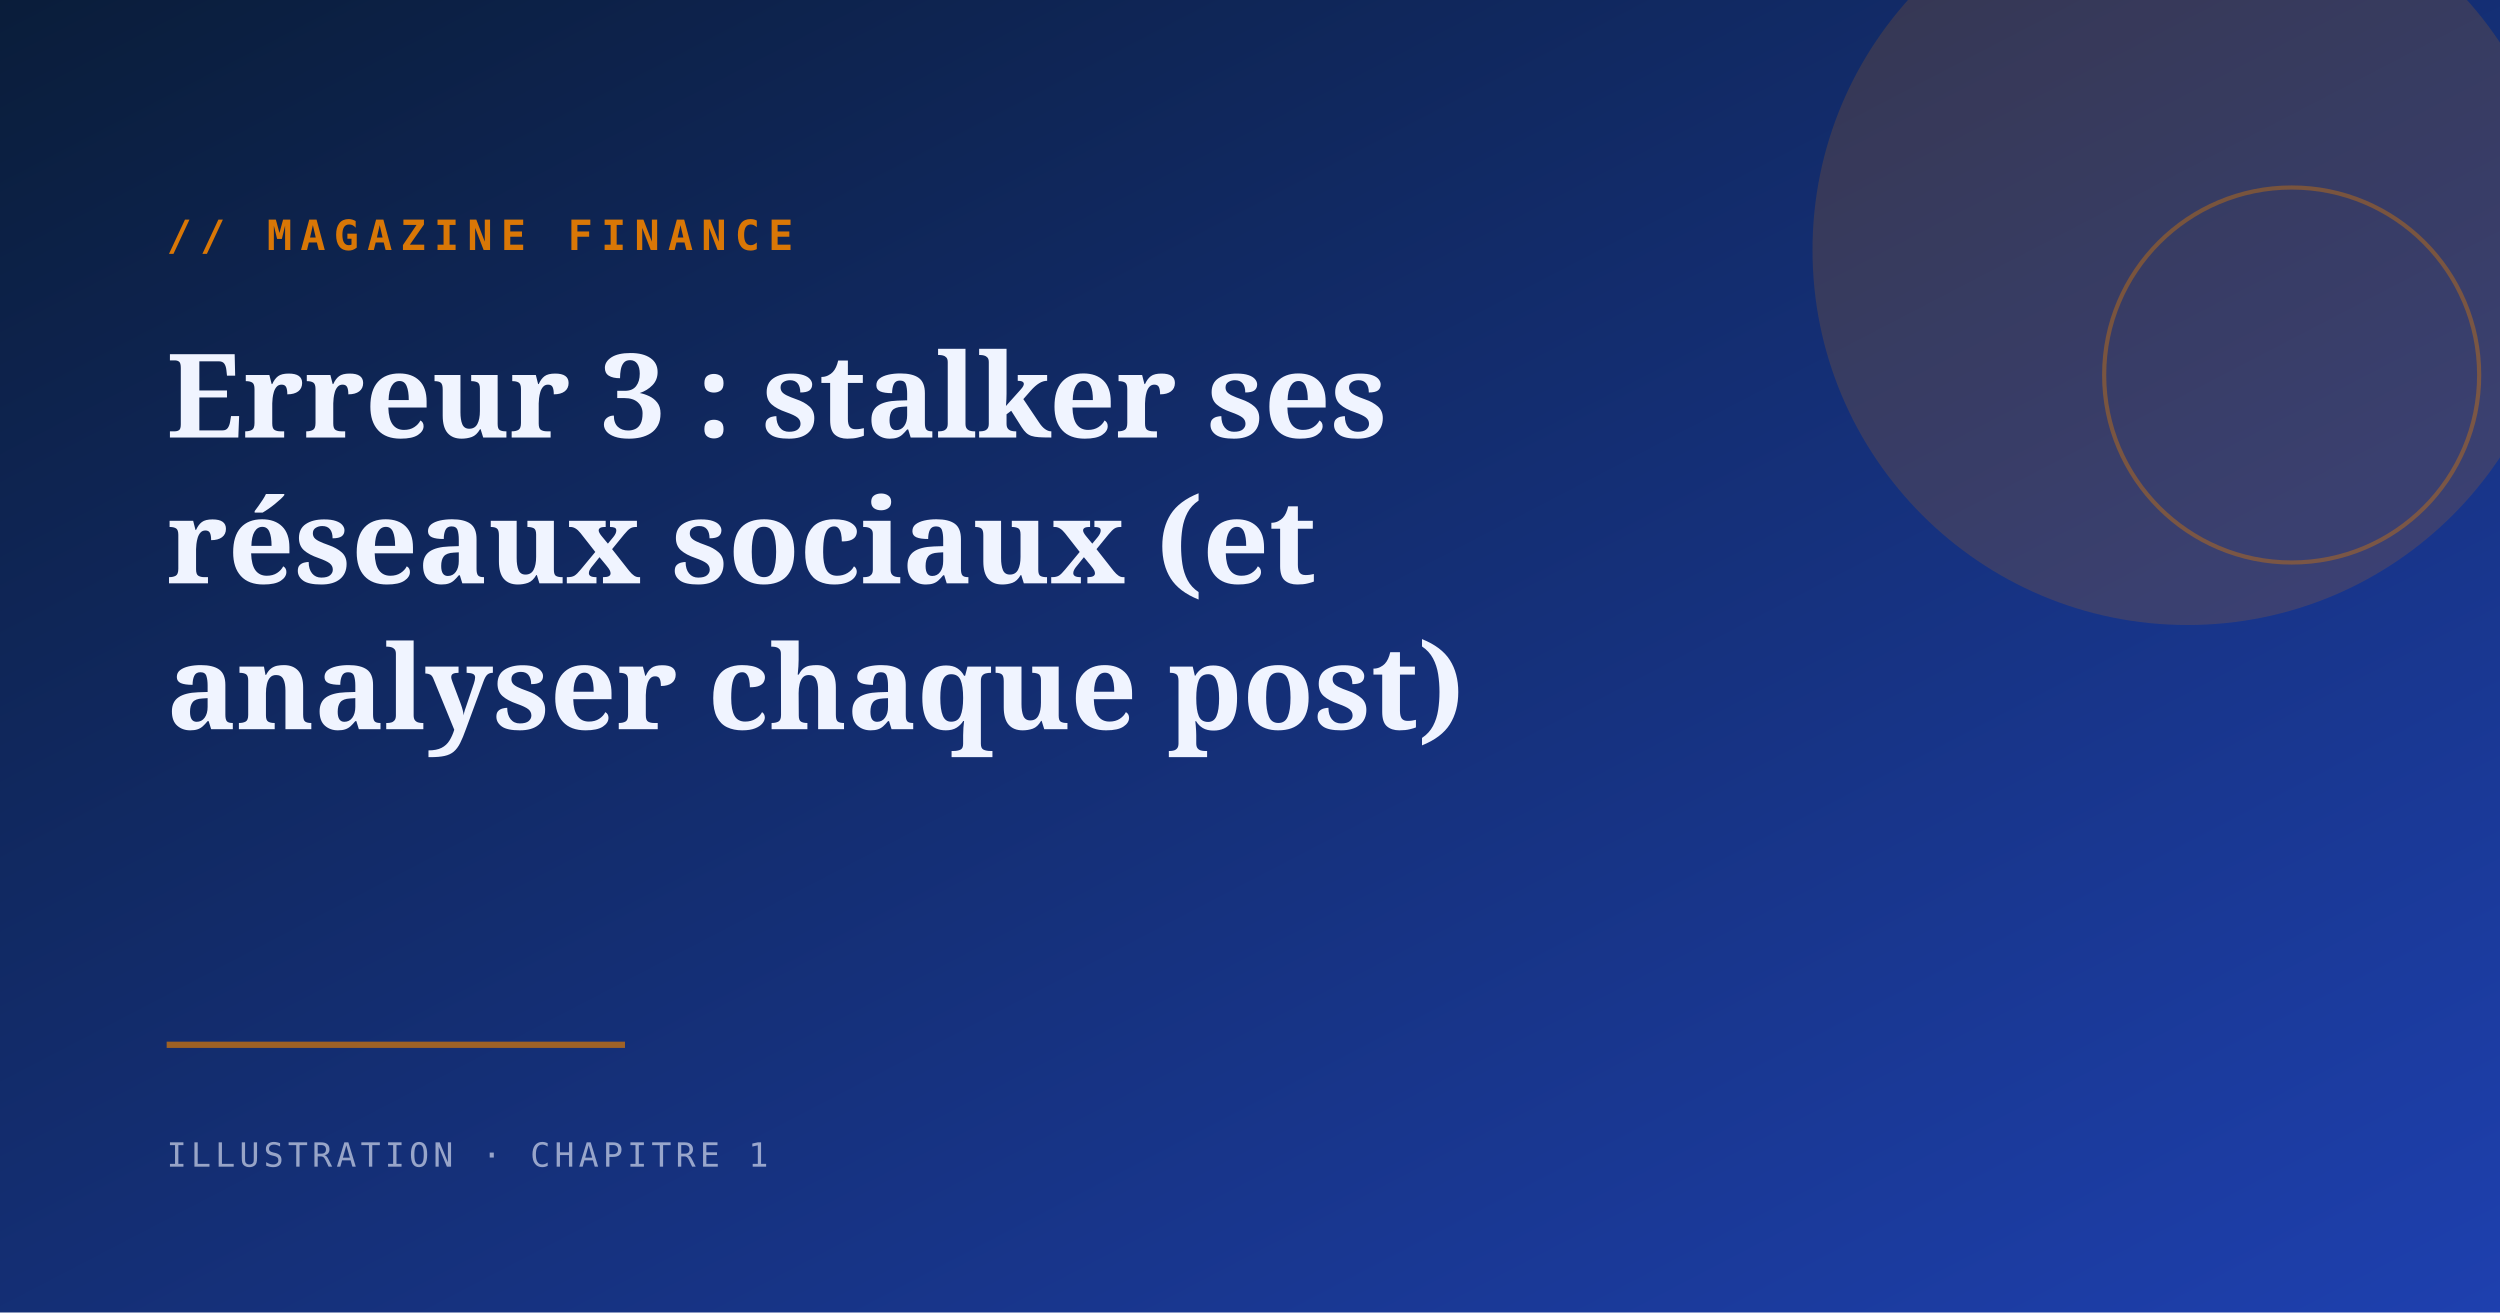
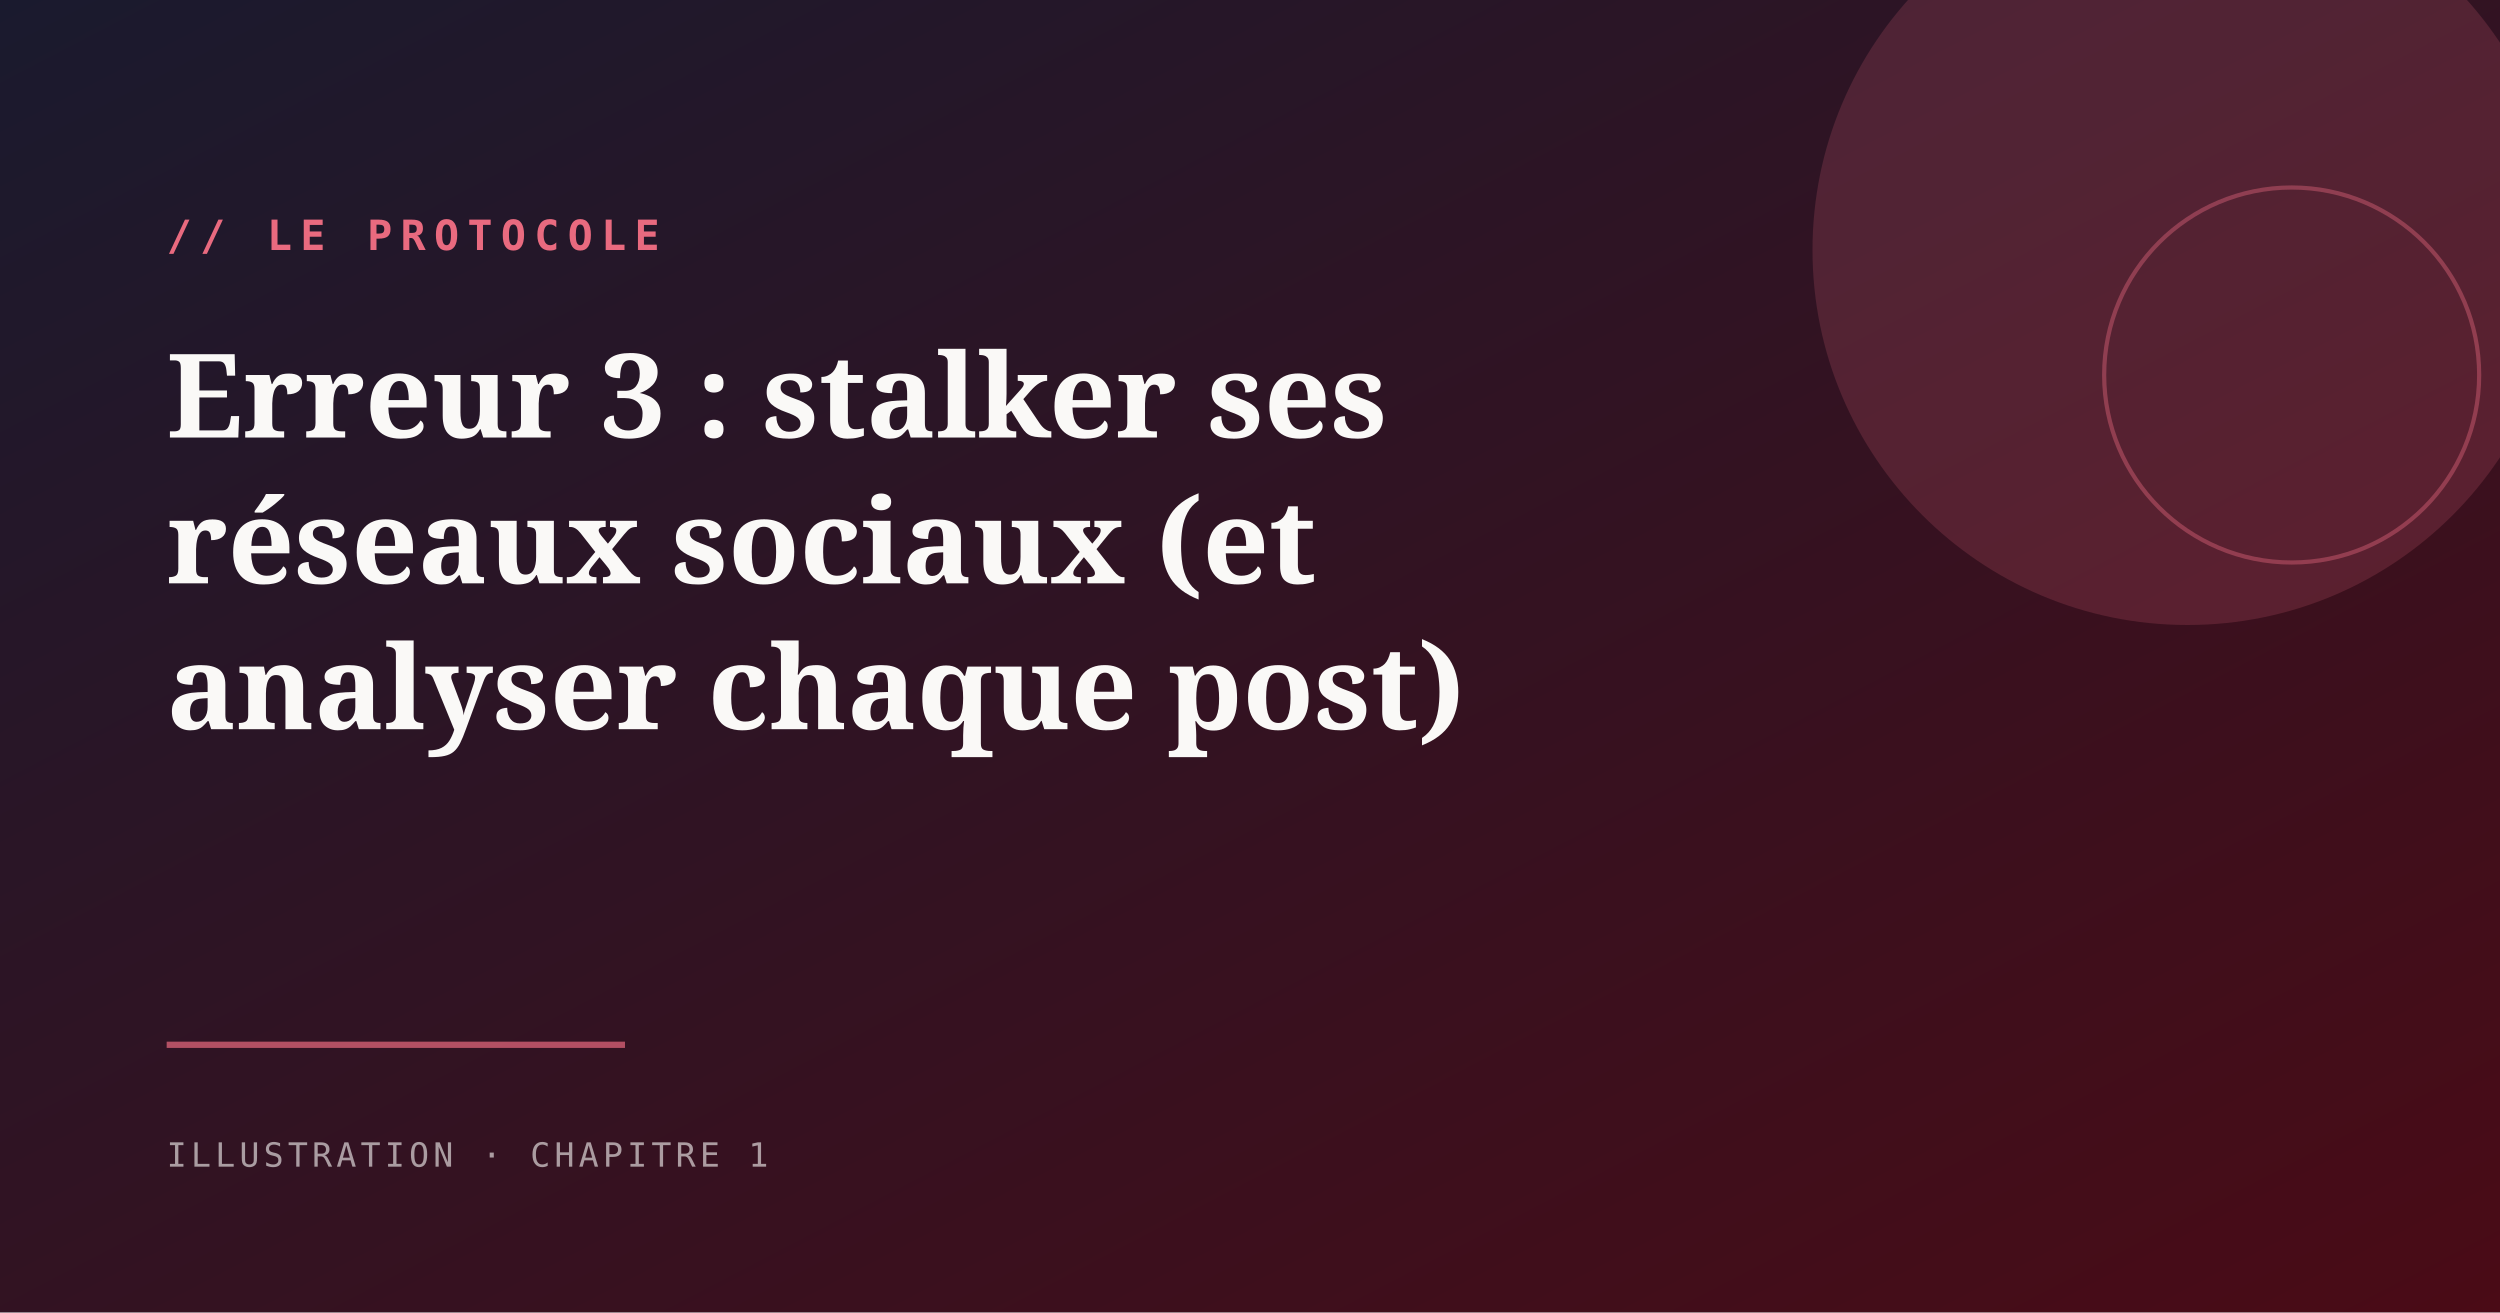
<svg xmlns="http://www.w3.org/2000/svg" viewBox="0 0 1200 630" width="1200" height="630">
  <defs>
    <linearGradient id="bg" x1="0%" y1="0%" x2="100%" y2="100%">
-       <stop offset="0%" stop-color="#0a1d3a" />
-       <stop offset="100%" stop-color="#1e40af" />
+       <stop offset="0%" stop-color="#1A1A2E" />
+       <stop offset="100%" stop-color="#4a0b16" />
    </linearGradient>
  </defs>
  <rect width="1200" height="630" fill="url(#bg)" />
-   <circle cx="1050" cy="120" r="180" fill="#d97706" opacity="0.18" />
-   <circle cx="1100" cy="180" r="90" fill="none" stroke="#d97706" stroke-width="2" opacity="0.4" />
-   <rect x="80" y="500" width="220" height="3" fill="#d97706" opacity="0.7" />
-   <text x="80" y="120" font-family="ui-monospace, monospace" font-size="20" font-weight="600" letter-spacing="4" fill="#d97706">// MAGAZINE FINANCE</text>
-   <text x="80" y="210" font-family="Georgia, serif" font-size="56" font-weight="bold" fill="#f0f4ff">Erreur 3 : stalker ses</text>
-   <text x="80" y="280" font-family="Georgia, serif" font-size="56" font-weight="bold" fill="#f0f4ff">réseaux sociaux (et</text>
-   <text x="80" y="350" font-family="Georgia, serif" font-size="56" font-weight="bold" fill="#f0f4ff">analyser chaque post)</text>
-   <text x="80" y="560" font-family="ui-monospace, monospace" font-size="16" letter-spacing="2" fill="#f0f4ff" opacity="0.6">ILLUSTRATION · CHAPITRE 1</text>
+   <circle cx="1050" cy="120" r="180" fill="#e96a7f" opacity="0.18" />
+   <circle cx="1100" cy="180" r="90" fill="none" stroke="#e96a7f" stroke-width="2" opacity="0.4" />
+   <rect x="80" y="500" width="220" height="3" fill="#e96a7f" opacity="0.7" />
+   <text x="80" y="120" font-family="ui-monospace, monospace" font-size="20" font-weight="600" letter-spacing="4" fill="#e96a7f">// LE PROTOCOLE</text>
+   <text x="80" y="210" font-family="Georgia, serif" font-size="56" font-weight="bold" fill="#FAF9F7">Erreur 3 : stalker ses</text>
+   <text x="80" y="280" font-family="Georgia, serif" font-size="56" font-weight="bold" fill="#FAF9F7">réseaux sociaux (et</text>
+   <text x="80" y="350" font-family="Georgia, serif" font-size="56" font-weight="bold" fill="#FAF9F7">analyser chaque post)</text>
+   <text x="80" y="560" font-family="ui-monospace, monospace" font-size="16" letter-spacing="2" fill="#FAF9F7" opacity="0.6">ILLUSTRATION · CHAPITRE 1</text>
</svg>
